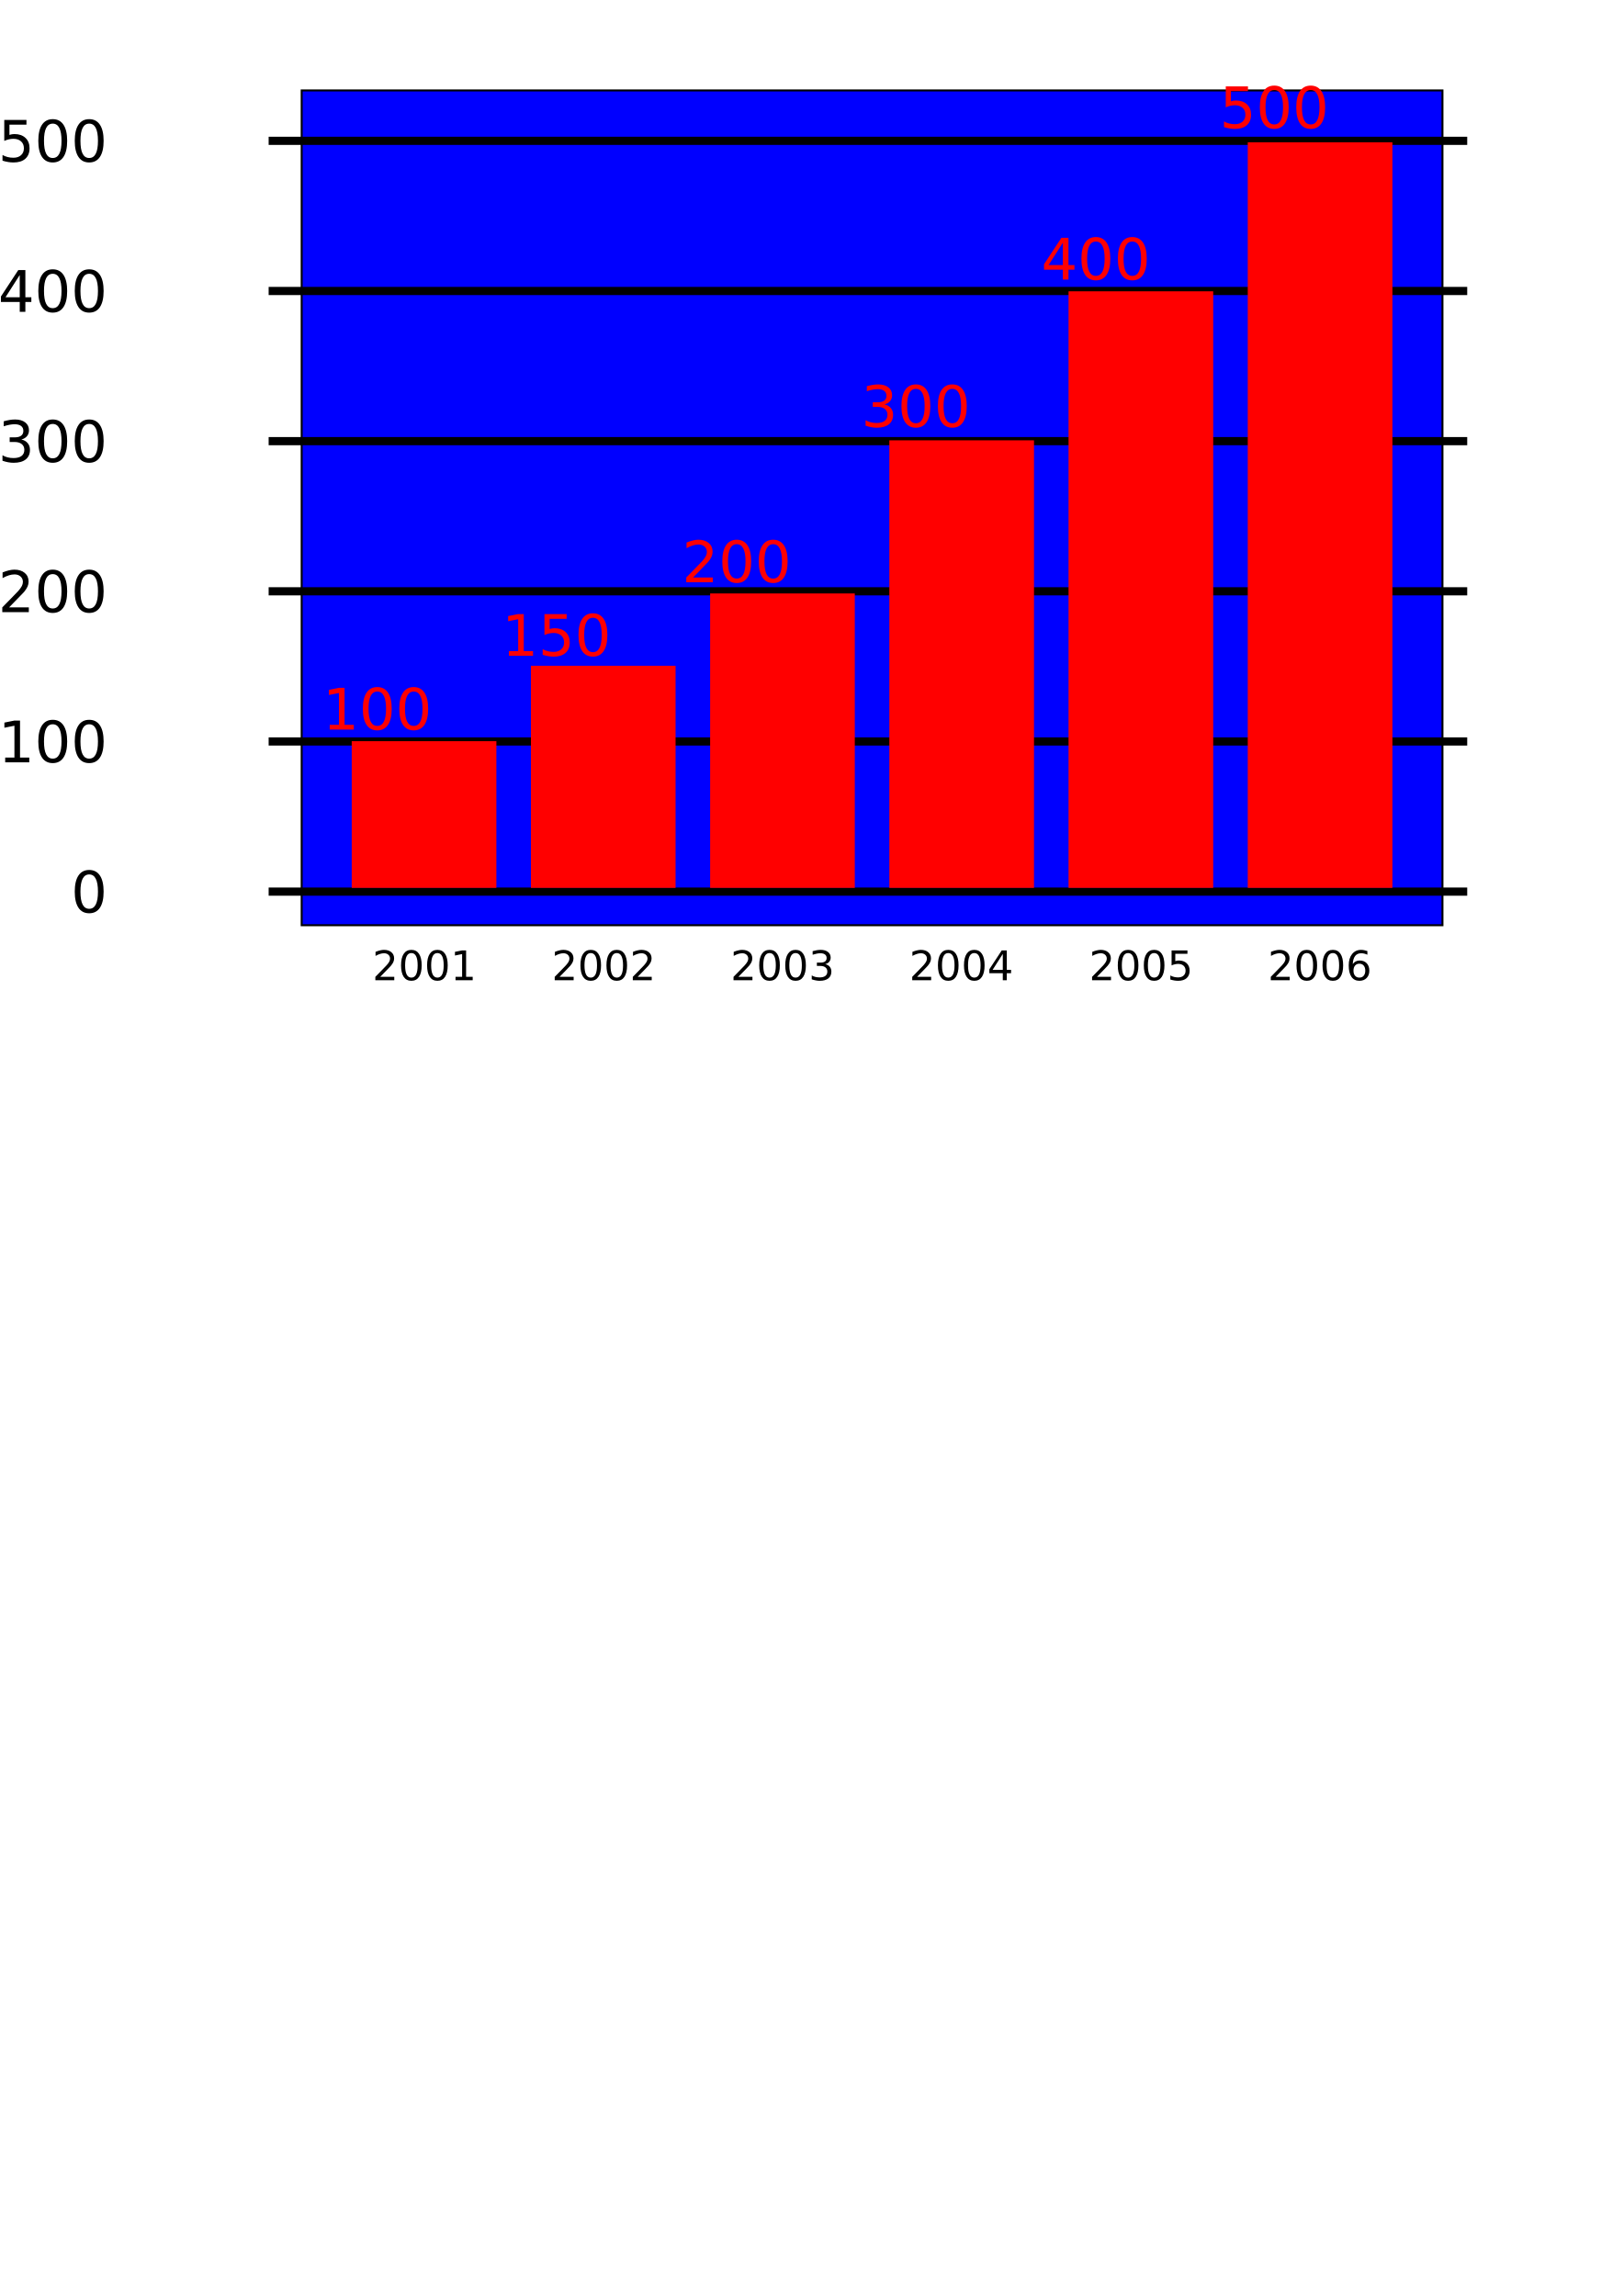
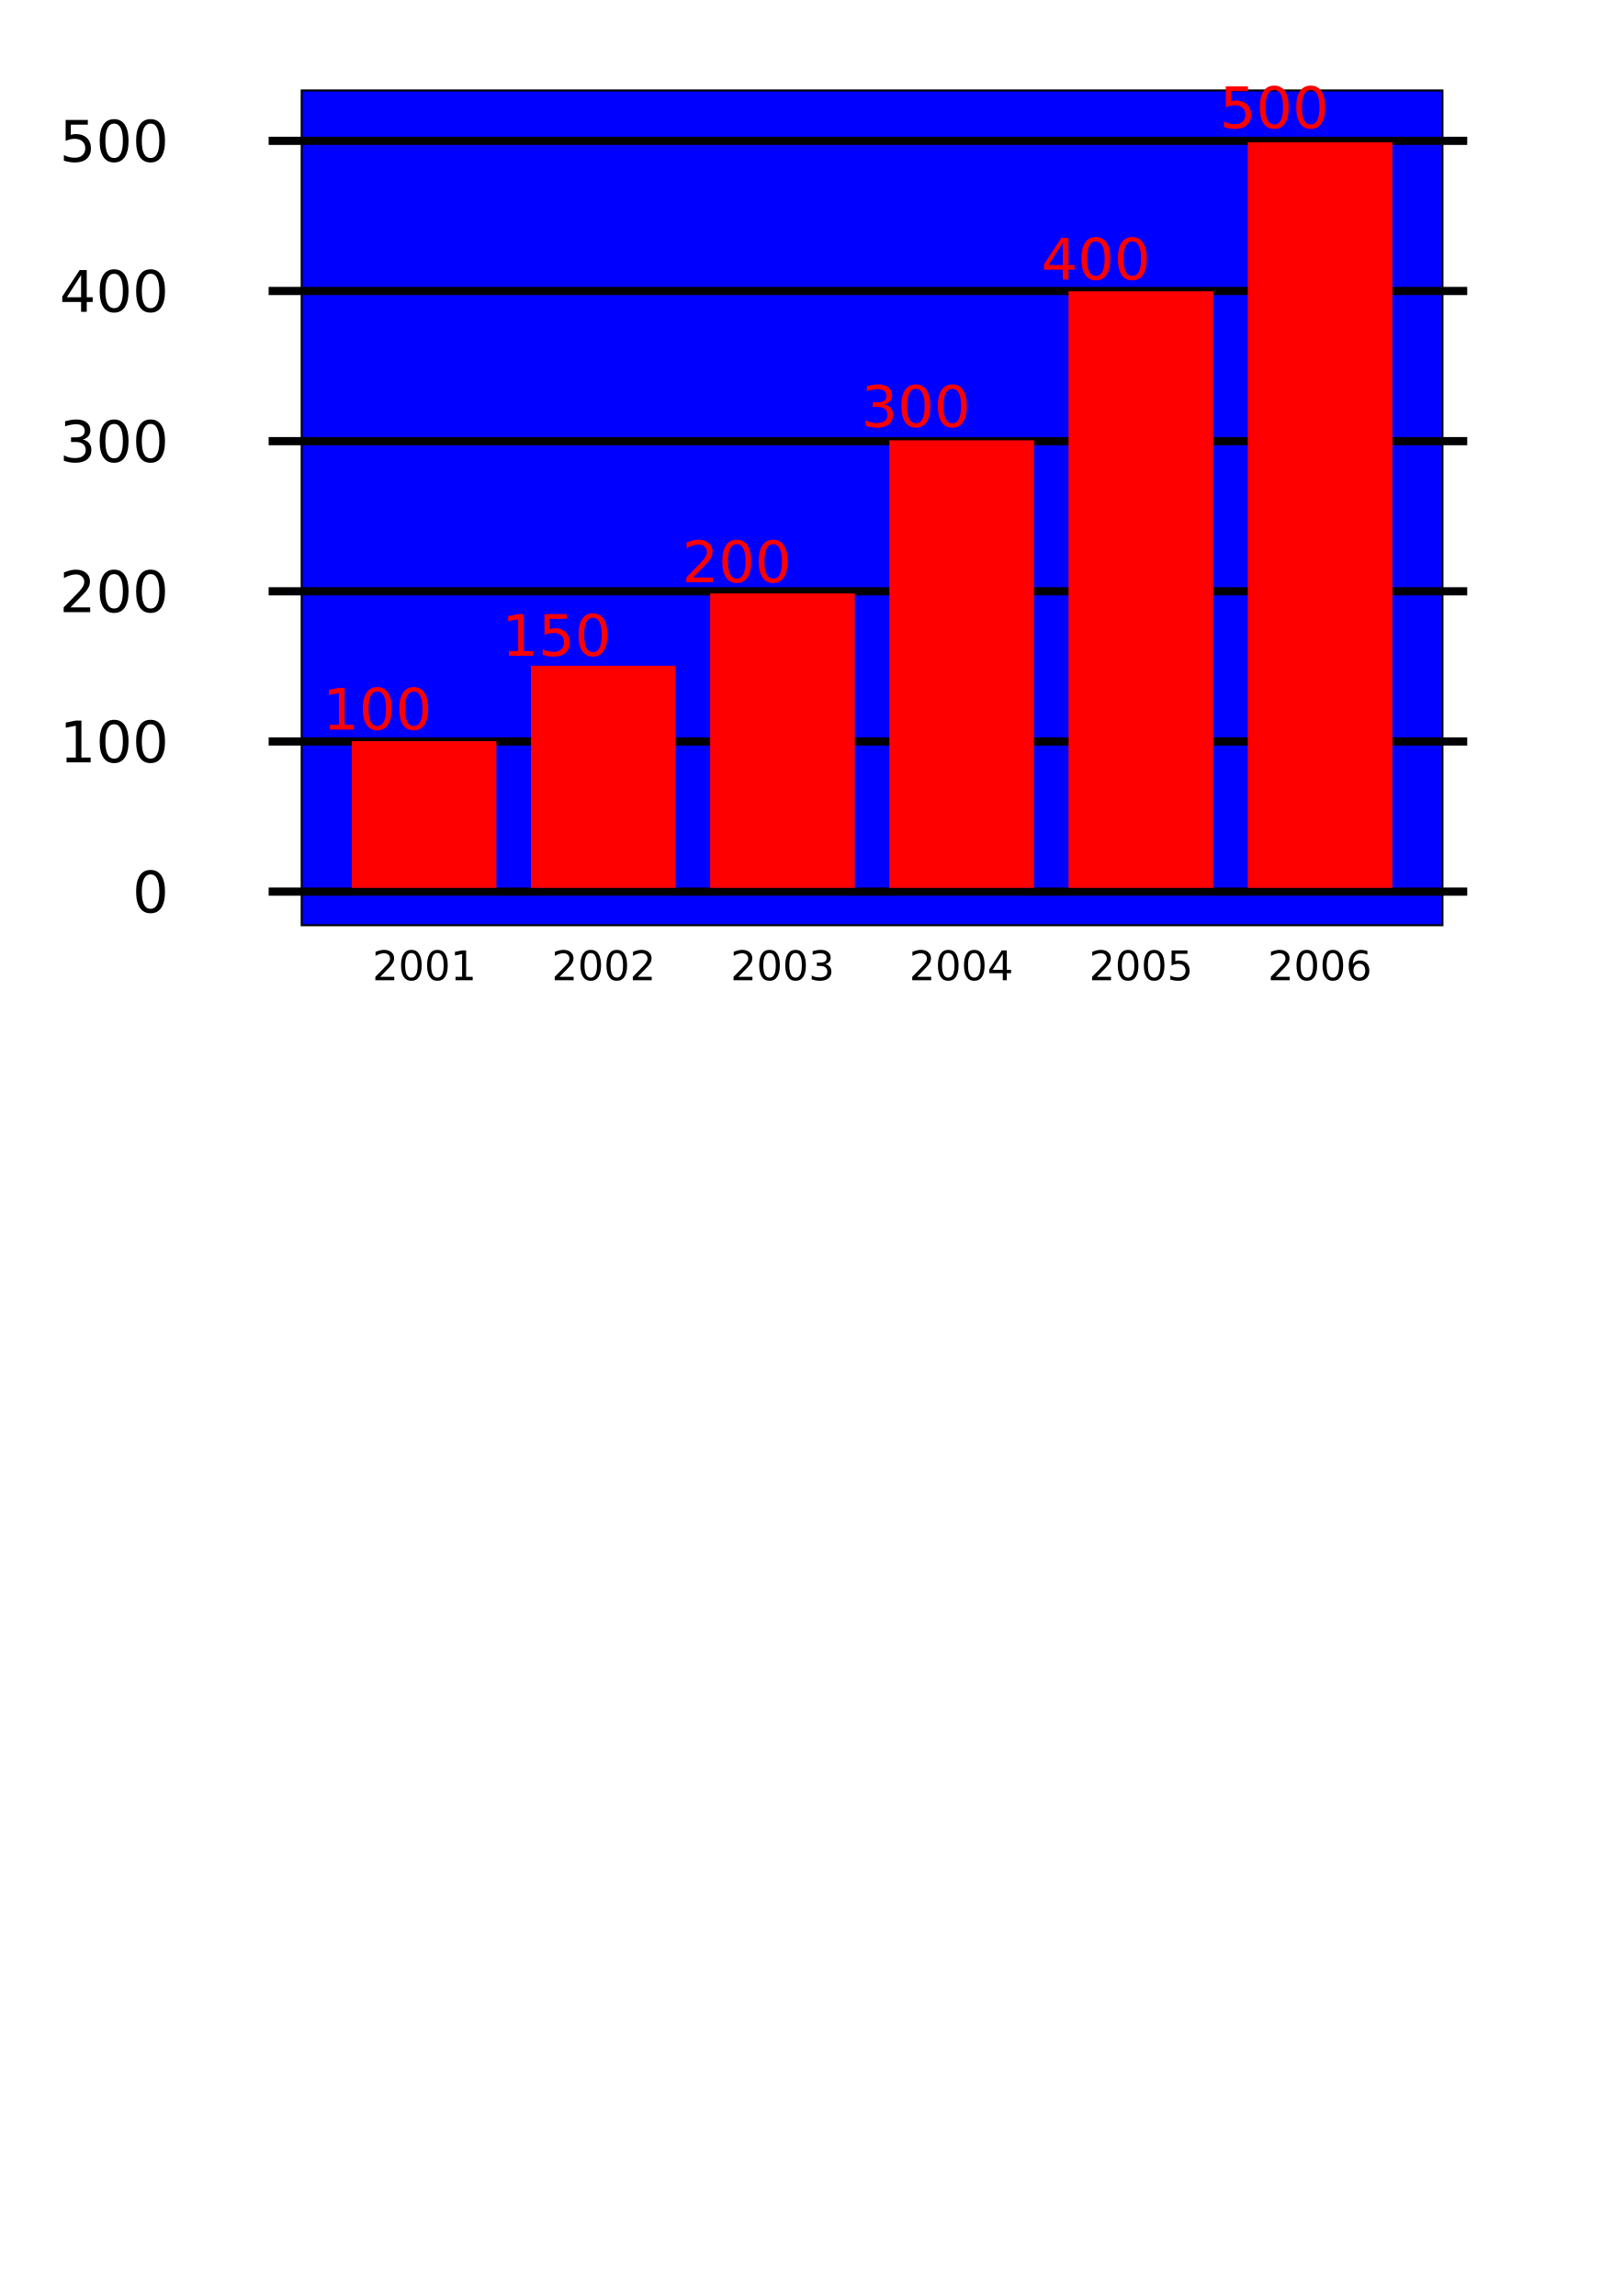
<svg xmlns="http://www.w3.org/2000/svg" version="1.0" width="210mm" height="297mm" id="svg1901">
  <defs id="defs1903" />
  <g id="layer1" style="opacity:1">
    <rect width="557.637" height="408.134" x="147.466" y="44.214" id="rect2380" style="fill:#0000ff;fill-rule:evenodd;stroke:#000000;stroke-width:0.967px;stroke-linecap:butt;stroke-linejoin:miter;stroke-opacity:1" />
-     <text x="97.015" y="372.695" id="arvo1" xml:space="preserve" style="font-size:28px;font-style:normal;font-variant:normal;font-weight:normal;font-stretch:normal;text-indent:0;text-align:end;text-decoration:none;line-height:normal;letter-spacing:normal;word-spacing:normal;text-transform:none;direction:ltr;block-progression:tb;writing-mode:lr-tb;text-anchor:end;opacity:1;fill:#000000;fill-opacity:1;fill-rule:nonzero;stroke:none;stroke-width:1px;stroke-linecap:butt;stroke-linejoin:miter;marker:none;marker-start:none;marker-mid:none;marker-end:none;stroke-miterlimit:4;stroke-dasharray:none;stroke-dashoffset:0;stroke-opacity:1;visibility:visible;display:inline;overflow:visible;enable-background:accumulate;font-family:Bitstream Vera Sans;-inkscape-font-specification:Bitstream Vera Sans">
-       <tspan x="97.015" y="372.695" id="tspan2434">100</tspan>
+     <text x="127.015" y="372.695" id="arvo1" xml:space="preserve" style="font-size:28px;font-style:normal;font-variant:normal;font-weight:normal;font-stretch:normal;text-indent:0;text-align:end;text-decoration:none;line-height:normal;letter-spacing:normal;word-spacing:normal;text-transform:none;direction:ltr;block-progression:tb;writing-mode:lr-tb;text-anchor:end;opacity:1;fill:#000000;fill-opacity:1;fill-rule:nonzero;stroke:none;stroke-width:1px;stroke-linecap:butt;stroke-linejoin:miter;marker:none;marker-start:none;marker-mid:none;marker-end:none;stroke-miterlimit:4;stroke-dasharray:none;stroke-dashoffset:0;stroke-opacity:1;visibility:visible;display:inline;overflow:visible;enable-background:accumulate;font-family:Bitstream Vera Sans;-inkscape-font-specification:Bitstream Vera Sans">
+       <tspan x="127.015" y="372.695" id="tspan2434">100</tspan>
    </text>
-     <text x="97.015" y="299.282" id="arvo2" xml:space="preserve" style="font-size:28px;font-style:normal;font-variant:normal;font-weight:normal;font-stretch:normal;text-indent:0;text-align:end;text-decoration:none;line-height:normal;letter-spacing:normal;word-spacing:normal;text-transform:none;direction:ltr;block-progression:tb;writing-mode:lr-tb;text-anchor:end;opacity:1;fill:#000000;fill-opacity:1;fill-rule:nonzero;stroke:none;stroke-width:1px;stroke-linecap:butt;stroke-linejoin:miter;marker:none;marker-start:none;marker-mid:none;marker-end:none;stroke-miterlimit:4;stroke-dasharray:none;stroke-dashoffset:0;stroke-opacity:1;visibility:visible;display:inline;overflow:visible;enable-background:accumulate;font-family:Bitstream Vera Sans;-inkscape-font-specification:Bitstream Vera Sans">
-       <tspan x="97.015" y="299.282" id="tspan2438">200</tspan>
+     <text x="127.015" y="299.282" id="arvo2" xml:space="preserve" style="font-size:28px;font-style:normal;font-variant:normal;font-weight:normal;font-stretch:normal;text-indent:0;text-align:end;text-decoration:none;line-height:normal;letter-spacing:normal;word-spacing:normal;text-transform:none;direction:ltr;block-progression:tb;writing-mode:lr-tb;text-anchor:end;opacity:1;fill:#000000;fill-opacity:1;fill-rule:nonzero;stroke:none;stroke-width:1px;stroke-linecap:butt;stroke-linejoin:miter;marker:none;marker-start:none;marker-mid:none;marker-end:none;stroke-miterlimit:4;stroke-dasharray:none;stroke-dashoffset:0;stroke-opacity:1;visibility:visible;display:inline;overflow:visible;enable-background:accumulate;font-family:Bitstream Vera Sans;-inkscape-font-specification:Bitstream Vera Sans">
+       <tspan x="127.015" y="299.282" id="tspan2438">200</tspan>
    </text>
-     <text x="97.015" y="225.869" id="arvo3" xml:space="preserve" style="font-size:28px;font-style:normal;font-variant:normal;font-weight:normal;font-stretch:normal;text-indent:0;text-align:end;text-decoration:none;line-height:normal;letter-spacing:normal;word-spacing:normal;text-transform:none;direction:ltr;block-progression:tb;writing-mode:lr-tb;text-anchor:end;opacity:1;fill:#000000;fill-opacity:1;fill-rule:nonzero;stroke:none;stroke-width:1px;stroke-linecap:butt;stroke-linejoin:miter;marker:none;marker-start:none;marker-mid:none;marker-end:none;stroke-miterlimit:4;stroke-dasharray:none;stroke-dashoffset:0;stroke-opacity:1;visibility:visible;display:inline;overflow:visible;enable-background:accumulate;font-family:Bitstream Vera Sans;-inkscape-font-specification:Bitstream Vera Sans">
-       <tspan x="97.015" y="225.869" id="tspan2442">300</tspan>
+     <text x="127.015" y="225.869" id="arvo3" xml:space="preserve" style="font-size:28px;font-style:normal;font-variant:normal;font-weight:normal;font-stretch:normal;text-indent:0;text-align:end;text-decoration:none;line-height:normal;letter-spacing:normal;word-spacing:normal;text-transform:none;direction:ltr;block-progression:tb;writing-mode:lr-tb;text-anchor:end;opacity:1;fill:#000000;fill-opacity:1;fill-rule:nonzero;stroke:none;stroke-width:1px;stroke-linecap:butt;stroke-linejoin:miter;marker:none;marker-start:none;marker-mid:none;marker-end:none;stroke-miterlimit:4;stroke-dasharray:none;stroke-dashoffset:0;stroke-opacity:1;visibility:visible;display:inline;overflow:visible;enable-background:accumulate;font-family:Bitstream Vera Sans;-inkscape-font-specification:Bitstream Vera Sans">
+       <tspan x="127.015" y="225.869" id="tspan2442">300</tspan>
    </text>
-     <text x="97.015" y="152.455" id="arvo4" xml:space="preserve" style="font-size:28px;font-style:normal;font-variant:normal;font-weight:normal;font-stretch:normal;text-indent:0;text-align:end;text-decoration:none;line-height:normal;letter-spacing:normal;word-spacing:normal;text-transform:none;direction:ltr;block-progression:tb;writing-mode:lr-tb;text-anchor:end;opacity:1;fill:#000000;fill-opacity:1;fill-rule:nonzero;stroke:none;stroke-width:1px;stroke-linecap:butt;stroke-linejoin:miter;marker:none;marker-start:none;marker-mid:none;marker-end:none;stroke-miterlimit:4;stroke-dasharray:none;stroke-dashoffset:0;stroke-opacity:1;visibility:visible;display:inline;overflow:visible;enable-background:accumulate;font-family:Bitstream Vera Sans;-inkscape-font-specification:Bitstream Vera Sans">
-       <tspan x="97.015" y="152.455" id="tspan2446">400</tspan>
+     <text x="127.015" y="152.455" id="arvo4" xml:space="preserve" style="font-size:28px;font-style:normal;font-variant:normal;font-weight:normal;font-stretch:normal;text-indent:0;text-align:end;text-decoration:none;line-height:normal;letter-spacing:normal;word-spacing:normal;text-transform:none;direction:ltr;block-progression:tb;writing-mode:lr-tb;text-anchor:end;opacity:1;fill:#000000;fill-opacity:1;fill-rule:nonzero;stroke:none;stroke-width:1px;stroke-linecap:butt;stroke-linejoin:miter;marker:none;marker-start:none;marker-mid:none;marker-end:none;stroke-miterlimit:4;stroke-dasharray:none;stroke-dashoffset:0;stroke-opacity:1;visibility:visible;display:inline;overflow:visible;enable-background:accumulate;font-family:Bitstream Vera Sans;-inkscape-font-specification:Bitstream Vera Sans">
+       <tspan x="127.015" y="152.455" id="tspan2446">400</tspan>
    </text>
-     <text x="97.015" y="79.042" id="arvo5" xml:space="preserve" style="font-size:28px;font-style:normal;font-variant:normal;font-weight:normal;font-stretch:normal;text-indent:0;text-align:end;text-decoration:none;line-height:normal;letter-spacing:normal;word-spacing:normal;text-transform:none;direction:ltr;block-progression:tb;writing-mode:lr-tb;text-anchor:end;opacity:1;fill:#000000;fill-opacity:1;fill-rule:nonzero;stroke:none;stroke-width:1px;stroke-linecap:butt;stroke-linejoin:miter;marker:none;marker-start:none;marker-mid:none;marker-end:none;stroke-miterlimit:4;stroke-dasharray:none;stroke-dashoffset:0;stroke-opacity:1;visibility:visible;display:inline;overflow:visible;enable-background:accumulate;font-family:Bitstream Vera Sans;-inkscape-font-specification:Bitstream Vera Sans">
-       <tspan x="97.015" y="79.042" id="tspan2450">500</tspan>
+     <text x="127.015" y="79.042" id="arvo5" xml:space="preserve" style="font-size:28px;font-style:normal;font-variant:normal;font-weight:normal;font-stretch:normal;text-indent:0;text-align:end;text-decoration:none;line-height:normal;letter-spacing:normal;word-spacing:normal;text-transform:none;direction:ltr;block-progression:tb;writing-mode:lr-tb;text-anchor:end;opacity:1;fill:#000000;fill-opacity:1;fill-rule:nonzero;stroke:none;stroke-width:1px;stroke-linecap:butt;stroke-linejoin:miter;marker:none;marker-start:none;marker-mid:none;marker-end:none;stroke-miterlimit:4;stroke-dasharray:none;stroke-dashoffset:0;stroke-opacity:1;visibility:visible;display:inline;overflow:visible;enable-background:accumulate;font-family:Bitstream Vera Sans;-inkscape-font-specification:Bitstream Vera Sans">
+       <tspan x="127.015" y="79.042" id="tspan2450">500</tspan>
    </text>
-     <text x="97.015" y="446.108" id="arvo0" xml:space="preserve" style="font-size:28px;font-style:normal;font-weight:normal;text-align:end;text-anchor:end;opacity:1;fill:#000000;fill-opacity:1;stroke:none;stroke-width:1px;stroke-linecap:butt;stroke-linejoin:miter;stroke-opacity:1;font-family:Bitstream Vera Sans">
-       <tspan x="97.015" y="446.108" id="tspan2458">0</tspan>
+     <text x="127.015" y="446.108" id="arvo0" xml:space="preserve" style="font-size:28px;font-style:normal;font-weight:normal;text-align:end;text-anchor:end;opacity:1;fill:#000000;fill-opacity:1;stroke:none;stroke-width:1px;stroke-linecap:butt;stroke-linejoin:miter;stroke-opacity:1;font-family:Bitstream Vera Sans">
+       <tspan x="127.015" y="446.108" id="tspan2458">0</tspan>
    </text>
    <flowRoot id="flowRoot2460" xml:space="preserve" style="font-size:40px;font-style:normal;font-weight:normal;fill:#000000;fill-opacity:1;stroke:none;stroke-width:1px;stroke-linecap:butt;stroke-linejoin:miter;stroke-opacity:1;font-family:Bitstream Vera Sans">
      <flowRegion id="flowRegion2462">
        <rect width="242.437" height="771.757" x="-131.32" y="90.697" id="rect2464" />
      </flowRegion>
      <flowPara id="flowPara2466" />
    </flowRoot>
    <path d="M 131.32,68.85 L 717.208,68.85" id="path2468" style="fill:none;fill-rule:evenodd;stroke:#000000;stroke-width:4;stroke-linecap:butt;stroke-linejoin:miter;stroke-miterlimit:4;stroke-dasharray:none;stroke-opacity:1" />
    <path d="M 131.32,142.263 L 717.208,142.263" id="path3240" style="opacity:1;fill:none;fill-rule:evenodd;stroke:#000000;stroke-width:4;stroke-linecap:butt;stroke-linejoin:miter;stroke-miterlimit:4;stroke-dasharray:none;stroke-opacity:1" />
    <path d="M 131.32,215.676 L 717.208,215.676" id="path3242" style="opacity:1;fill:none;fill-rule:evenodd;stroke:#000000;stroke-width:4;stroke-linecap:butt;stroke-linejoin:miter;stroke-miterlimit:4;stroke-dasharray:none;stroke-opacity:1" />
    <path d="M 131.32,289.089 L 717.208,289.089" id="path3244" style="opacity:1;fill:none;fill-rule:evenodd;stroke:#000000;stroke-width:4;stroke-linecap:butt;stroke-linejoin:miter;stroke-miterlimit:4;stroke-dasharray:none;stroke-opacity:1" />
    <path d="M 131.32,362.502 L 717.208,362.502" id="path3246" style="opacity:1;fill:none;fill-rule:evenodd;stroke:#000000;stroke-width:4;stroke-linecap:butt;stroke-linejoin:miter;stroke-miterlimit:4;stroke-dasharray:none;stroke-opacity:1" />
    <path d="M 131.32,435.916 L 717.208,435.916" id="path3248" style="opacity:1;fill:none;fill-rule:evenodd;stroke:#000000;stroke-width:4;stroke-linecap:butt;stroke-linejoin:miter;stroke-miterlimit:4;stroke-dasharray:none;stroke-opacity:1" />
    <rect width="70.711" height="71.721" x="171.929" y="362.367" id="pylvas0" style="fill:#ff0000;fill-opacity:1;fill-rule:nonzero;stroke-width:1;stroke-linecap:butt;stroke-linejoin:miter;marker:none;marker-start:none;marker-mid:none;marker-end:none;stroke-miterlimit:4;stroke-dasharray:none;stroke-dashoffset:0;stroke-opacity:1;visibility:visible;display:inline;overflow:visible;enable-background:accumulate" />
    <rect width="70.711" height="108.591" x="259.529" y="325.496" id="pylvas1" style="opacity:1;fill:#ff0000;fill-opacity:1;fill-rule:nonzero;stroke-width:1;stroke-linecap:butt;stroke-linejoin:miter;marker:none;marker-start:none;marker-mid:none;marker-end:none;stroke-miterlimit:4;stroke-dasharray:none;stroke-dashoffset:0;stroke-opacity:1;visibility:visible;display:inline;overflow:visible;enable-background:accumulate" />
    <rect width="70.711" height="143.947" x="347.129" y="290.141" id="pylvas2" style="opacity:1;fill:#ff0000;fill-opacity:1;fill-rule:nonzero;stroke-width:1;stroke-linecap:butt;stroke-linejoin:miter;marker:none;marker-start:none;marker-mid:none;marker-end:none;stroke-miterlimit:4;stroke-dasharray:none;stroke-dashoffset:0;stroke-opacity:1;visibility:visible;display:inline;overflow:visible;enable-background:accumulate" />
    <rect width="70.711" height="218.809" x="434.729" y="215.279" id="pylvas3" style="opacity:1;fill:#ff0000;fill-opacity:1;fill-rule:nonzero;stroke-width:1;stroke-linecap:butt;stroke-linejoin:miter;marker:none;marker-start:none;marker-mid:none;marker-end:none;stroke-miterlimit:4;stroke-dasharray:none;stroke-dashoffset:0;stroke-opacity:1;visibility:visible;display:inline;overflow:visible;enable-background:accumulate" />
    <rect width="70.711" height="291.666" x="522.329" y="142.421" id="pylvas4" style="opacity:1;fill:#ff0000;fill-opacity:1;fill-rule:nonzero;stroke-width:1;stroke-linecap:butt;stroke-linejoin:miter;marker:none;marker-start:none;marker-mid:none;marker-end:none;stroke-miterlimit:4;stroke-dasharray:none;stroke-dashoffset:0;stroke-opacity:1;visibility:visible;display:inline;overflow:visible;enable-background:accumulate" />
    <rect width="70.711" height="364.524" x="609.929" y="69.564" id="pylvas5" style="opacity:1;fill:#ff0000;fill-opacity:1;fill-rule:nonzero;stroke-width:1;stroke-linecap:butt;stroke-linejoin:miter;marker:none;marker-start:none;marker-mid:none;marker-end:none;stroke-miterlimit:4;stroke-dasharray:none;stroke-dashoffset:0;stroke-opacity:1;visibility:visible;display:inline;overflow:visible;enable-background:accumulate" />
    <text x="182.011" y="479.235" id="aika0" xml:space="preserve" style="font-size:20px;font-style:normal;font-weight:normal;fill:#000000;fill-opacity:1;stroke:none;stroke-width:1px;stroke-linecap:butt;stroke-linejoin:miter;stroke-opacity:1;font-family:Bitstream Vera Sans">
      <tspan x="182.011" y="479.235" id="tspan2410">2001</tspan>
    </text>
    <text x="269.689" y="479.235" id="aika1" xml:space="preserve" style="font-size:20px;font-style:normal;font-weight:normal;fill:#000000;fill-opacity:1;stroke:none;stroke-width:1px;stroke-linecap:butt;stroke-linejoin:miter;stroke-opacity:1;font-family:Bitstream Vera Sans">
      <tspan x="269.689" y="479.235" id="tspan2414">2002</tspan>
    </text>
    <text x="357.089" y="479.235" id="aika2" xml:space="preserve" style="font-size:20px;font-style:normal;font-weight:normal;fill:#000000;fill-opacity:1;stroke:none;stroke-width:1px;stroke-linecap:butt;stroke-linejoin:miter;stroke-opacity:1;font-family:Bitstream Vera Sans">
      <tspan x="357.089" y="479.235" id="tspan2418">2003</tspan>
    </text>
    <text x="444.45" y="479.235" id="aika3" xml:space="preserve" style="font-size:20px;font-style:normal;font-weight:normal;fill:#000000;fill-opacity:1;stroke:none;stroke-width:1px;stroke-linecap:butt;stroke-linejoin:miter;stroke-opacity:1;font-family:Bitstream Vera Sans">
      <tspan x="444.45" y="479.235" id="tspan2422">2004</tspan>
    </text>
    <text x="532.362" y="479.235" id="aika4" xml:space="preserve" style="font-size:20px;font-style:normal;font-weight:normal;fill:#000000;fill-opacity:1;stroke:none;stroke-width:1px;stroke-linecap:butt;stroke-linejoin:miter;stroke-opacity:1;font-family:Bitstream Vera Sans">
      <tspan x="532.362" y="479.235" id="tspan2426">2005</tspan>
    </text>
    <text x="619.718" y="479.235" id="aika5" xml:space="preserve" style="font-size:20px;font-style:normal;font-weight:normal;fill:#000000;fill-opacity:1;stroke:none;stroke-width:1px;stroke-linecap:butt;stroke-linejoin:miter;stroke-opacity:1;font-family:Bitstream Vera Sans">
      <tspan x="619.718" y="479.235" id="tspan2430">2006</tspan>
    </text>
    <text x="206.683" y="356.697" id="tarkka0" xml:space="preserve" style="font-size:28px;font-style:normal;font-weight:normal;text-align:center;text-anchor:middle;fill:#ff0000;fill-opacity:1;stroke:none;stroke-width:1px;stroke-linecap:butt;stroke-linejoin:miter;stroke-opacity:1;font-family:Bitstream Vera Sans">
      <tspan x="206.683" y="356.697" id="tspan2454">100</tspan>
    </text>
    <text x="294.283" y="320.636" id="tarkka1" xml:space="preserve" style="font-size:28px;font-style:normal;font-weight:normal;text-align:center;text-anchor:middle;fill:#ff0000;fill-opacity:1;stroke:none;stroke-width:1px;stroke-linecap:butt;stroke-linejoin:miter;stroke-opacity:1;font-family:Bitstream Vera Sans">
      <tspan x="294.283" y="320.636" id="tspan3252">150</tspan>
    </text>
    <text x="382.395" y="284.656" id="tarkka2" xml:space="preserve" style="font-size:28px;font-style:normal;font-weight:normal;text-align:center;text-anchor:middle;fill:#ff0000;fill-opacity:1;stroke:none;stroke-width:1px;stroke-linecap:butt;stroke-linejoin:miter;stroke-opacity:1;font-family:Bitstream Vera Sans">
      <tspan x="382.395" y="284.656" id="tspan3256">200</tspan>
    </text>
    <text x="469.954" y="208.717" id="tarkka3" xml:space="preserve" style="font-size:28px;font-style:normal;font-weight:normal;text-align:center;text-anchor:middle;fill:#ff0000;fill-opacity:1;stroke:none;stroke-width:1px;stroke-linecap:butt;stroke-linejoin:miter;stroke-opacity:1;font-family:Bitstream Vera Sans">
      <tspan x="469.954" y="208.717" id="tspan3260">300</tspan>
    </text>
    <text x="557.937" y="136.676" id="tarkka4" xml:space="preserve" style="font-size:28px;font-style:normal;font-weight:normal;text-align:center;text-anchor:middle;fill:#ff0000;fill-opacity:1;stroke:none;stroke-width:1px;stroke-linecap:butt;stroke-linejoin:miter;stroke-opacity:1;font-family:Bitstream Vera Sans">
      <tspan x="557.937" y="136.676" id="tspan3264">400</tspan>
    </text>
    <text x="645.141" y="62.636" id="tarkka5" xml:space="preserve" style="font-size:28px;font-style:normal;font-weight:normal;text-align:center;text-anchor:middle;fill:#ff0000;fill-opacity:1;stroke:none;stroke-width:1px;stroke-linecap:butt;stroke-linejoin:miter;stroke-opacity:1;font-family:Bitstream Vera Sans">
      <tspan x="645.141" y="62.636" id="tspan3268">500</tspan>
    </text>
  </g>
</svg>
